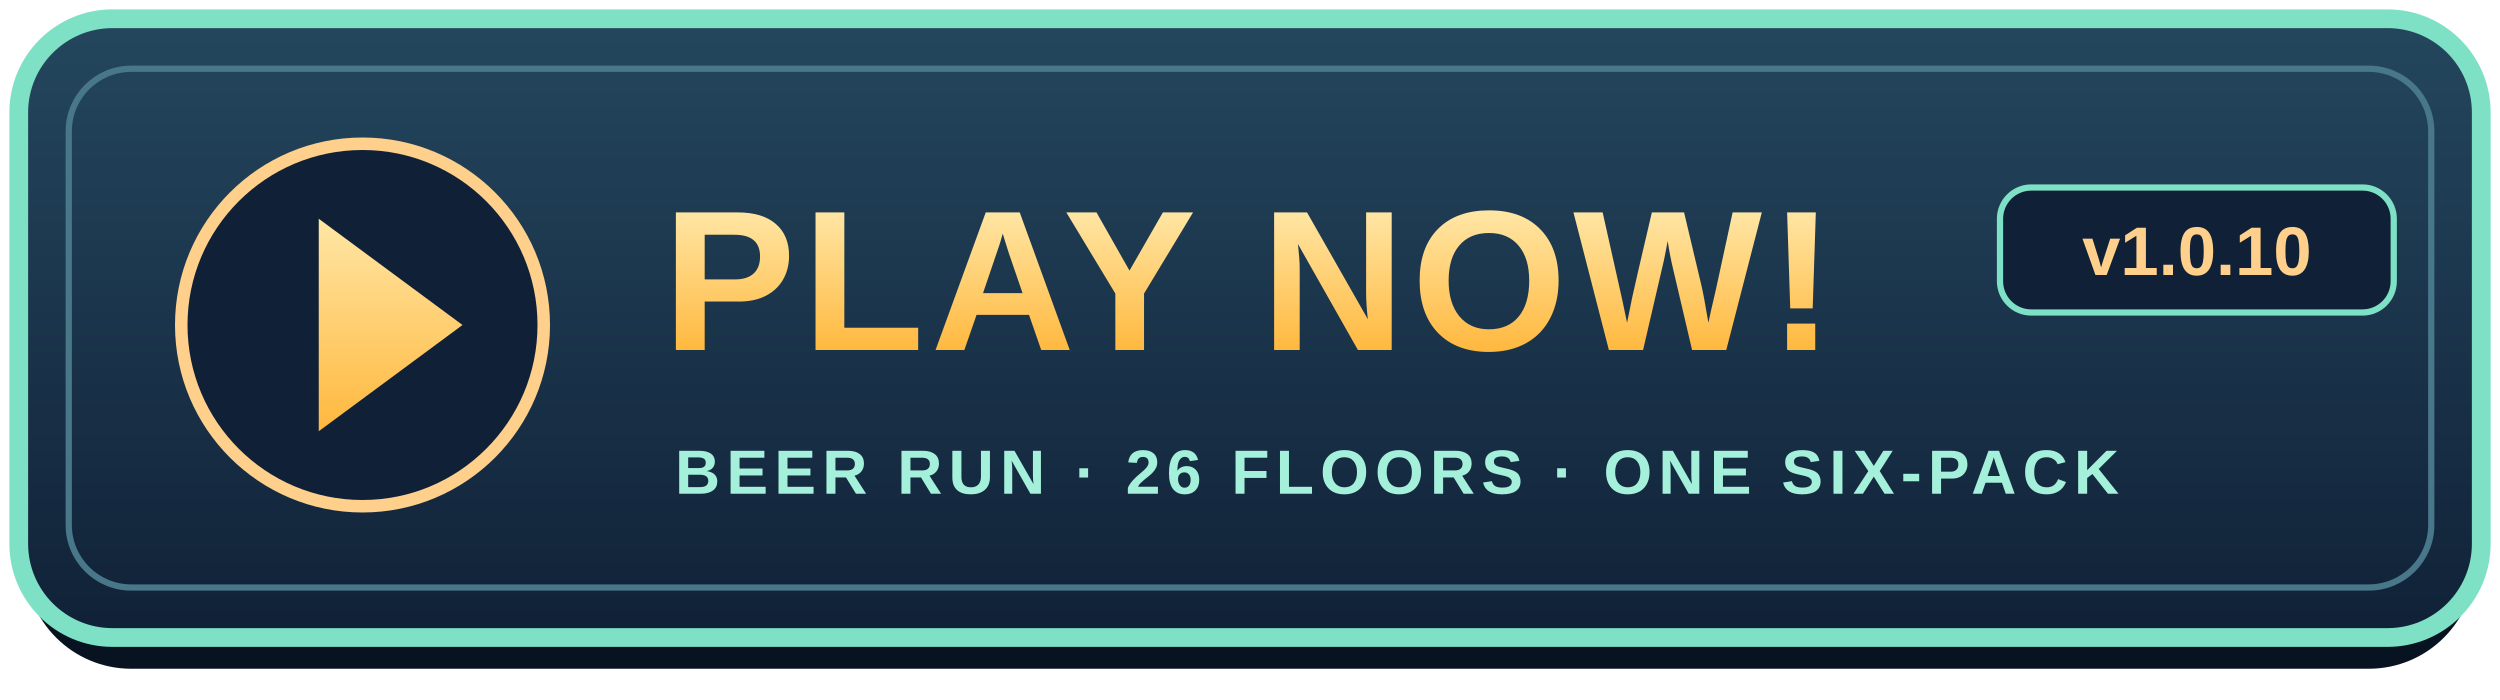
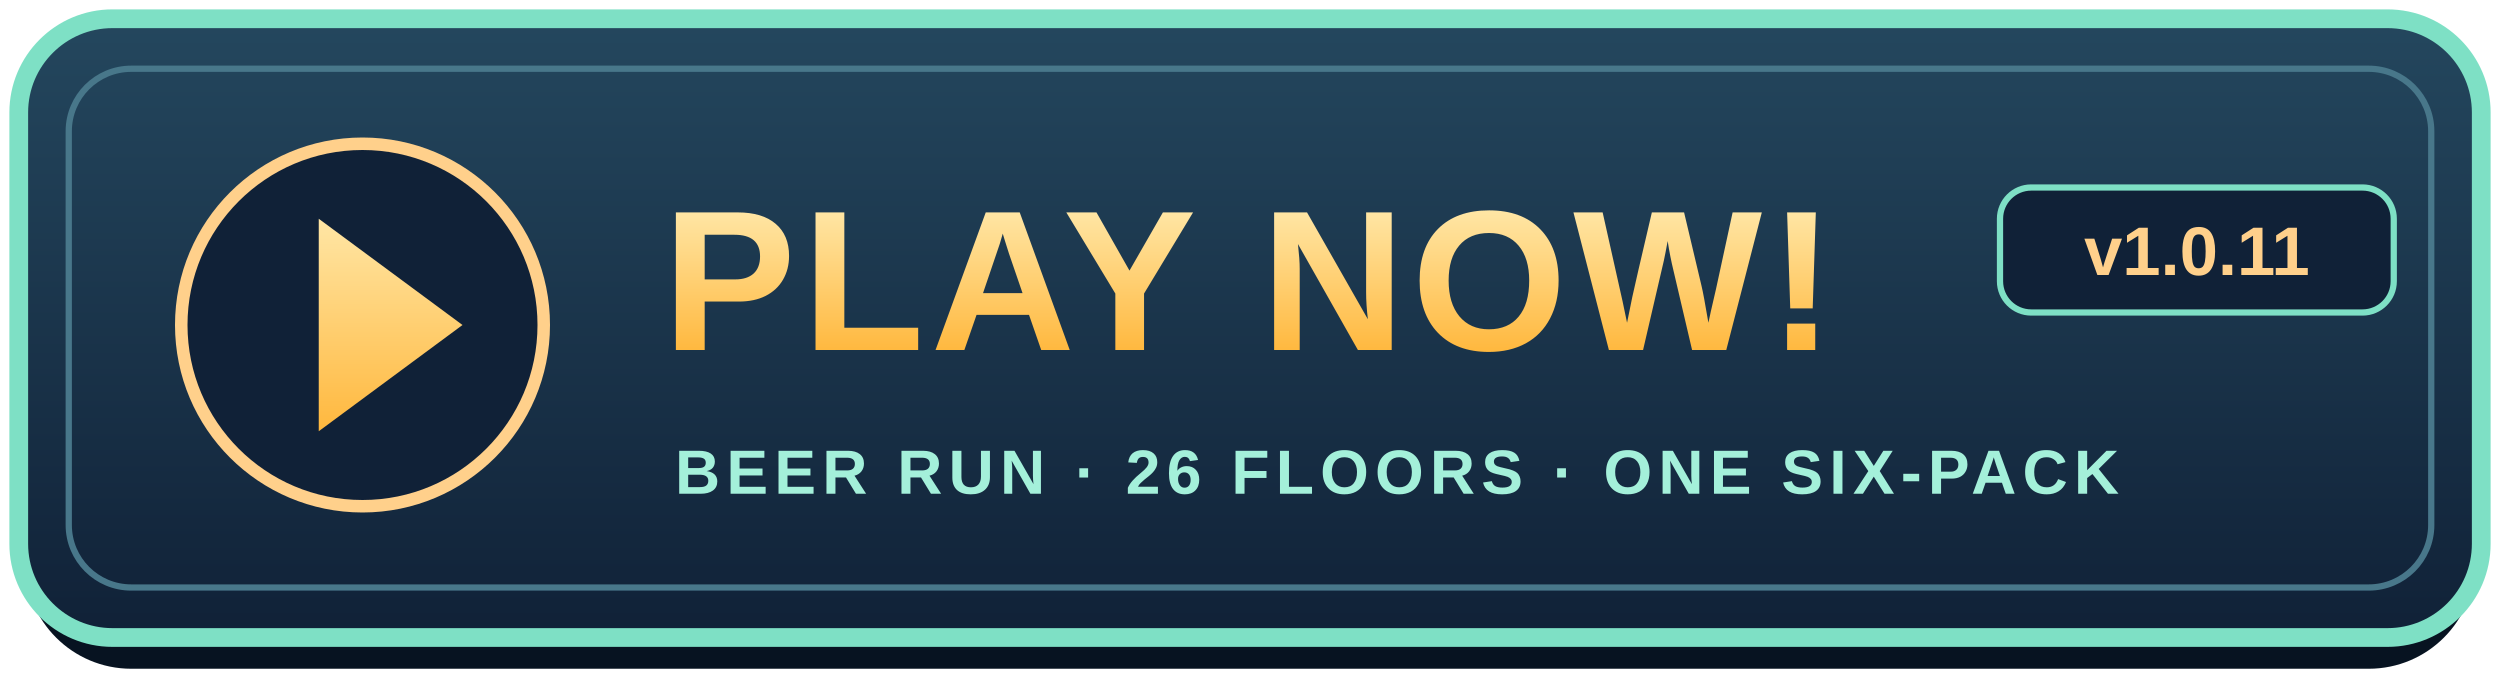
- <svg xmlns="http://www.w3.org/2000/svg" width="400" height="112" viewBox="0 0 400 112" role="img" aria-label="Play Now! Seth Happens Beer Run version 1.0.10">
+ <svg xmlns="http://www.w3.org/2000/svg" width="400" height="112" viewBox="0 0 400 112" role="img" aria-label="Play Now! Seth Happens Beer Run version 1.0.11">
  <defs>
    <linearGradient id="bg" x2="0" y2="1">
      <stop stop-color="#24475e" />
      <stop offset="1" stop-color="#102137" />
    </linearGradient>
    <linearGradient id="gold" x2="0" y2="1">
      <stop stop-color="#ffe6a5" />
      <stop offset="1" stop-color="#ffb83e" />
    </linearGradient>
  </defs>
  <rect x="4" y="9" width="392" height="98" rx="17" fill="#071321" />
  <rect x="3" y="3" width="394" height="99" rx="15" fill="url(#bg)" stroke="#7ee0c5" stroke-width="3" />
  <rect x="11" y="11" width="378" height="83" rx="10" fill="none" stroke="#48778a" />
  <circle cx="58" cy="52" r="29" fill="#102137" stroke="#ffd08b" stroke-width="2" />
  <path d="M51 35L74 52L51 69Z" fill="url(#gold)" />
  <text x="106" y="56" fill="url(#gold)" font-family="Arial,Helvetica,sans-serif" font-size="32" font-weight="900" letter-spacing="1">PLAY NOW!</text>
  <rect x="320" y="30" width="63" height="20" rx="5" fill="#102137" stroke="#7ee0c5" />
-   <text x="351.5" y="44" text-anchor="middle" fill="#ffd08b" font-family="Arial,Helvetica,sans-serif" font-size="11" font-weight="700">v1.0.10</text>
+   <text x="351.5" y="44" text-anchor="middle" fill="#ffd08b" font-family="Arial,Helvetica,sans-serif" font-size="11" font-weight="700">v1.0.11</text>
  <text x="108" y="79" fill="#a4f0da" font-family="Arial,Helvetica,sans-serif" font-size="10" font-weight="700" letter-spacing="1">BEER RUN · 26 FLOORS · ONE SIX-PACK</text>
</svg>
